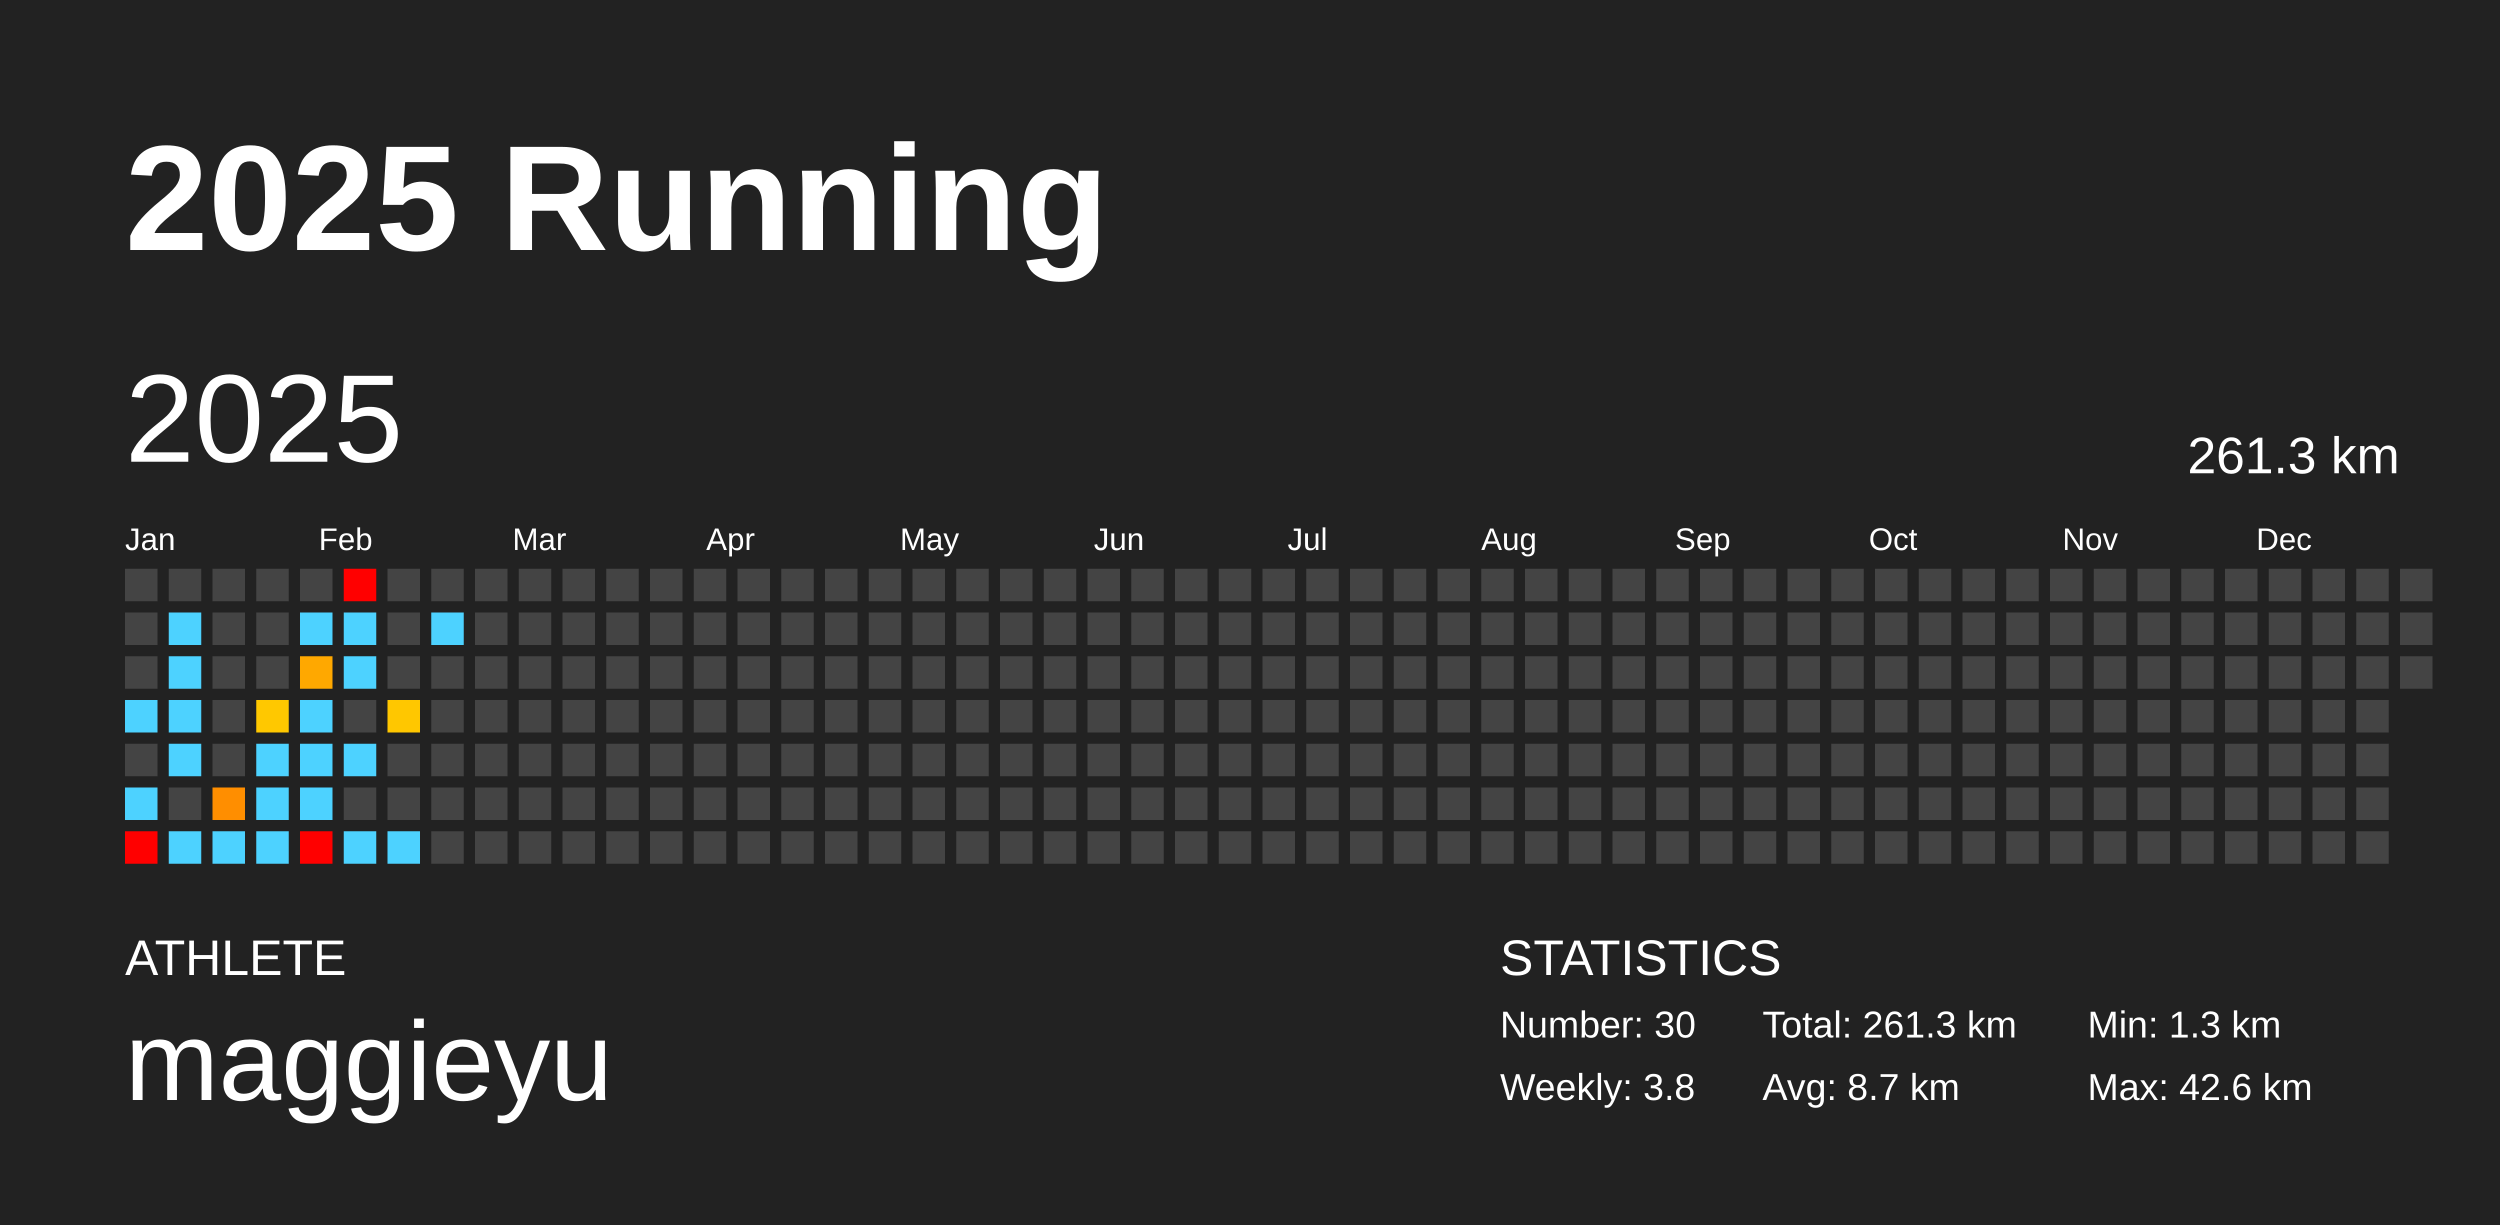
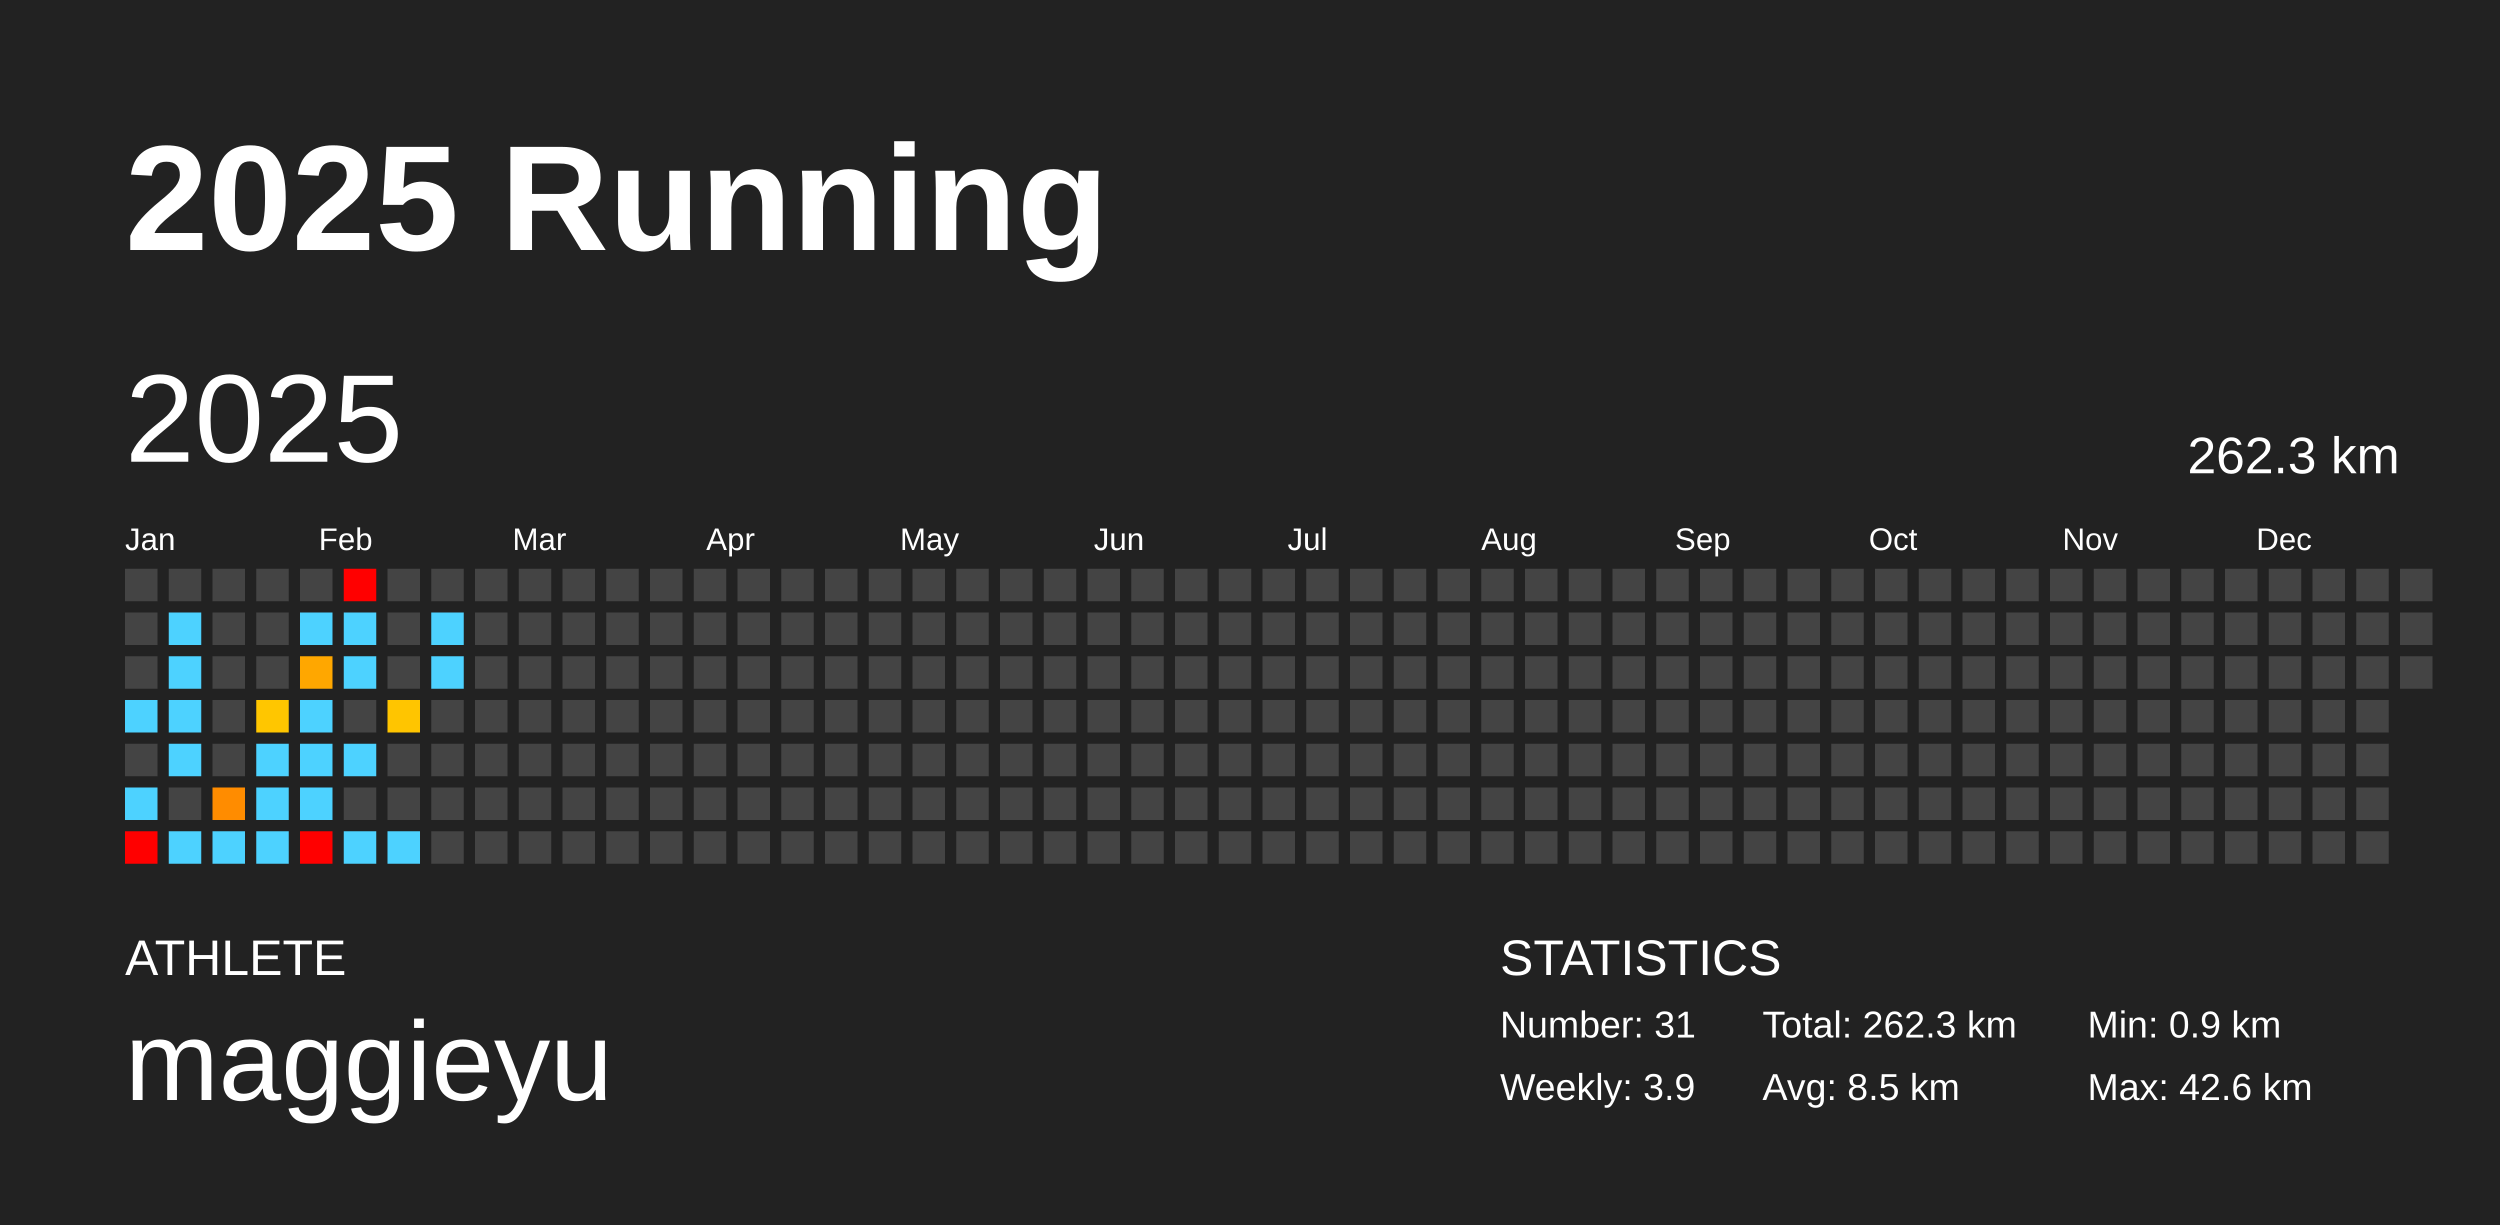
<svg xmlns="http://www.w3.org/2000/svg" baseProfile="full" height="98mm" version="1.1" viewBox="0,0,200,98" width="200mm">
  <defs />
  <rect fill="#222222" height="98" width="200" x="0" y="0" />
  <text fill="#FFFFFF" style="font-size:12px; font-family:Arial; font-weight:bold;" x="10" y="20">2025 Running</text>
  <text fill="#FFFFFF" style="font-size:4px; font-family:Arial" x="10" y="78">ATHLETE</text>
  <text fill="#FFFFFF" style="font-size:9px; font-family:Arial" x="10" y="88">maggieyu</text>
  <text fill="#FFFFFF" style="font-size:4px; font-family:Arial" x="120" y="78">STATISTICS</text>
-   <text fill="#FFFFFF" style="font-size:3px; font-family:Arial" x="120" y="83">Number: 30</text>
-   <text fill="#FFFFFF" style="font-size:3px; font-family:Arial" x="120" y="88">Weekly: 3.8</text>
-   <text fill="#FFFFFF" style="font-size:3px; font-family:Arial" x="141" y="83">Total: 261.3 km</text>
-   <text fill="#FFFFFF" style="font-size:3px; font-family:Arial" x="141" y="88">Avg: 8.7 km</text>
-   <text fill="#FFFFFF" style="font-size:3px; font-family:Arial" x="167" y="83">Min: 1.3 km</text>
+   <text fill="#FFFFFF" style="font-size:3px; font-family:Arial" x="120" y="83">Number: 31</text>
+   <text fill="#FFFFFF" style="font-size:3px; font-family:Arial" x="120" y="88">Weekly: 3.9</text>
+   <text fill="#FFFFFF" style="font-size:3px; font-family:Arial" x="141" y="83">Total: 262.3 km</text>
+   <text fill="#FFFFFF" style="font-size:3px; font-family:Arial" x="141" y="88">Avg: 8.5 km</text>
+   <text fill="#FFFFFF" style="font-size:3px; font-family:Arial" x="167" y="83">Min: 0.9 km</text>
  <text fill="#FFFFFF" style="font-size:3px; font-family:Arial" x="167" y="88">Max: 42.6 km</text>
  <text dominant-baseline="hanging" fill="#FFFFFF" style="font-size:10.0px; font-family:Arial;" x="10" y="30">2025</text>
-   <text dominant-baseline="hanging" fill="#FFFFFF" style="font-size:4.125px; font-family:Arial;" x="175" y="35">261.3 km</text>
+   <text dominant-baseline="hanging" fill="#FFFFFF" style="font-size:4.125px; font-family:Arial;" x="175" y="35">262.3 km</text>
  <text fill="#FFFFFF" style="font-size:2.5px; font-family:Arial" x="10.0" y="44">Jan</text>
  <text fill="#FFFFFF" style="font-size:2.5px; font-family:Arial" x="25.5" y="44">Feb</text>
  <text fill="#FFFFFF" style="font-size:2.5px; font-family:Arial" x="41.0" y="44">Mar</text>
  <text fill="#FFFFFF" style="font-size:2.5px; font-family:Arial" x="56.5" y="44">Apr</text>
  <text fill="#FFFFFF" style="font-size:2.5px; font-family:Arial" x="72.0" y="44">May</text>
  <text fill="#FFFFFF" style="font-size:2.5px; font-family:Arial" x="87.5" y="44">Jun</text>
  <text fill="#FFFFFF" style="font-size:2.5px; font-family:Arial" x="103.0" y="44">Jul</text>
  <text fill="#FFFFFF" style="font-size:2.5px; font-family:Arial" x="118.5" y="44">Aug</text>
  <text fill="#FFFFFF" style="font-size:2.5px; font-family:Arial" x="134.0" y="44">Sep</text>
  <text fill="#FFFFFF" style="font-size:2.5px; font-family:Arial" x="149.5" y="44">Oct</text>
  <text fill="#FFFFFF" style="font-size:2.5px; font-family:Arial" x="165.0" y="44">Nov</text>
  <text fill="#FFFFFF" style="font-size:2.5px; font-family:Arial" x="180.5" y="44">Dec</text>
  <rect fill="#444444" height="2.6" width="2.6" x="10.0" y="45.5" />
  <rect fill="#444444" height="2.6" width="2.6" x="10.0" y="49.0" />
  <rect fill="#444444" height="2.6" width="2.6" x="10.0" y="52.5" />
  <rect fill="#4dd2ff" height="2.6" width="2.6" x="10.0" y="56.0" />
  <rect fill="#444444" height="2.6" width="2.6" x="10.0" y="59.5" />
  <rect fill="#4dd2ff" height="2.6" width="2.6" x="10.0" y="63.0" />
  <rect fill="red" height="2.6" width="2.6" x="10.0" y="66.5" />
  <rect fill="#444444" height="2.6" width="2.6" x="13.5" y="45.5" />
  <rect fill="#4dd2ff" height="2.6" width="2.6" x="13.5" y="49.0" />
  <rect fill="#4dd2ff" height="2.6" width="2.6" x="13.5" y="52.5" />
  <rect fill="#4dd2ff" height="2.6" width="2.6" x="13.5" y="56.0" />
  <rect fill="#4dd2ff" height="2.6" width="2.6" x="13.5" y="59.5" />
  <rect fill="#444444" height="2.6" width="2.6" x="13.5" y="63.0" />
  <rect fill="#4dd2ff" height="2.6" width="2.6" x="13.5" y="66.5" />
  <rect fill="#444444" height="2.6" width="2.6" x="17.0" y="45.5" />
  <rect fill="#444444" height="2.6" width="2.6" x="17.0" y="49.0" />
  <rect fill="#444444" height="2.6" width="2.6" x="17.0" y="52.5" />
  <rect fill="#444444" height="2.6" width="2.6" x="17.0" y="56.0" />
  <rect fill="#444444" height="2.6" width="2.6" x="17.0" y="59.5" />
-   <rect fill="#ff8e00" height="2.6" width="2.6" x="17.0" y="63.0" />
+   <rect fill="#ff8c00" height="2.6" width="2.6" x="17.0" y="63.0" />
  <rect fill="#4dd2ff" height="2.6" width="2.6" x="17.0" y="66.5" />
  <rect fill="#444444" height="2.6" width="2.6" x="20.5" y="45.5" />
  <rect fill="#444444" height="2.6" width="2.6" x="20.5" y="49.0" />
  <rect fill="#444444" height="2.6" width="2.6" x="20.5" y="52.5" />
-   <rect fill="#ffc800" height="2.6" width="2.6" x="20.5" y="56.0" />
+   <rect fill="#ffc600" height="2.6" width="2.6" x="20.5" y="56.0" />
  <rect fill="#4dd2ff" height="2.6" width="2.6" x="20.5" y="59.5" />
  <rect fill="#4dd2ff" height="2.6" width="2.6" x="20.5" y="63.0" />
  <rect fill="#4dd2ff" height="2.6" width="2.6" x="20.5" y="66.5" />
  <rect fill="#444444" height="2.6" width="2.6" x="24.0" y="45.5" />
  <rect fill="#4dd2ff" height="2.6" width="2.6" x="24.0" y="49.0" />
-   <rect fill="#ffa800" height="2.6" width="2.6" x="24.0" y="52.5" />
+   <rect fill="#ffa700" height="2.6" width="2.6" x="24.0" y="52.5" />
  <rect fill="#4dd2ff" height="2.6" width="2.6" x="24.0" y="56.0" />
  <rect fill="#4dd2ff" height="2.6" width="2.6" x="24.0" y="59.5" />
  <rect fill="#4dd2ff" height="2.6" width="2.6" x="24.0" y="63.0" />
  <rect fill="red" height="2.6" width="2.6" x="24.0" y="66.5" />
  <rect fill="red" height="2.6" width="2.6" x="27.5" y="45.5" />
  <rect fill="#4dd2ff" height="2.6" width="2.6" x="27.5" y="49.0" />
  <rect fill="#4dd2ff" height="2.6" width="2.6" x="27.5" y="52.5" />
  <rect fill="#444444" height="2.6" width="2.6" x="27.5" y="56.0" />
  <rect fill="#4dd2ff" height="2.6" width="2.6" x="27.5" y="59.5" />
  <rect fill="#444444" height="2.6" width="2.6" x="27.5" y="63.0" />
  <rect fill="#4dd2ff" height="2.6" width="2.6" x="27.5" y="66.5" />
  <rect fill="#444444" height="2.6" width="2.6" x="31.0" y="45.5" />
  <rect fill="#444444" height="2.6" width="2.6" x="31.0" y="49.0" />
  <rect fill="#444444" height="2.6" width="2.6" x="31.0" y="52.5" />
-   <rect fill="#ffc700" height="2.6" width="2.6" x="31.0" y="56.0" />
+   <rect fill="#ffc500" height="2.6" width="2.6" x="31.0" y="56.0" />
  <rect fill="#444444" height="2.6" width="2.6" x="31.0" y="59.5" />
  <rect fill="#444444" height="2.6" width="2.6" x="31.0" y="63.0" />
  <rect fill="#4dd2ff" height="2.6" width="2.6" x="31.0" y="66.5" />
  <rect fill="#444444" height="2.6" width="2.6" x="34.5" y="45.5" />
  <rect fill="#4dd2ff" height="2.6" width="2.6" x="34.5" y="49.0" />
-   <rect fill="#444444" height="2.6" width="2.6" x="34.5" y="52.5" />
+   <rect fill="#4dd2ff" height="2.6" width="2.6" x="34.5" y="52.5" />
  <rect fill="#444444" height="2.6" width="2.6" x="34.5" y="56.0" />
  <rect fill="#444444" height="2.6" width="2.6" x="34.5" y="59.5" />
  <rect fill="#444444" height="2.6" width="2.6" x="34.5" y="63.0" />
  <rect fill="#444444" height="2.6" width="2.6" x="34.5" y="66.5" />
  <rect fill="#444444" height="2.6" width="2.6" x="38.0" y="45.5" />
  <rect fill="#444444" height="2.6" width="2.6" x="38.0" y="49.0" />
  <rect fill="#444444" height="2.6" width="2.6" x="38.0" y="52.5" />
  <rect fill="#444444" height="2.6" width="2.6" x="38.0" y="56.0" />
  <rect fill="#444444" height="2.6" width="2.6" x="38.0" y="59.5" />
  <rect fill="#444444" height="2.6" width="2.6" x="38.0" y="63.0" />
  <rect fill="#444444" height="2.6" width="2.6" x="38.0" y="66.5" />
  <rect fill="#444444" height="2.6" width="2.6" x="41.5" y="45.5" />
  <rect fill="#444444" height="2.6" width="2.6" x="41.5" y="49.0" />
  <rect fill="#444444" height="2.6" width="2.6" x="41.5" y="52.5" />
  <rect fill="#444444" height="2.6" width="2.6" x="41.5" y="56.0" />
  <rect fill="#444444" height="2.6" width="2.6" x="41.5" y="59.5" />
  <rect fill="#444444" height="2.6" width="2.6" x="41.5" y="63.0" />
  <rect fill="#444444" height="2.6" width="2.6" x="41.5" y="66.5" />
  <rect fill="#444444" height="2.6" width="2.6" x="45.0" y="45.5" />
  <rect fill="#444444" height="2.6" width="2.6" x="45.0" y="49.0" />
  <rect fill="#444444" height="2.6" width="2.6" x="45.0" y="52.5" />
  <rect fill="#444444" height="2.6" width="2.6" x="45.0" y="56.0" />
  <rect fill="#444444" height="2.6" width="2.6" x="45.0" y="59.5" />
  <rect fill="#444444" height="2.6" width="2.6" x="45.0" y="63.0" />
  <rect fill="#444444" height="2.6" width="2.6" x="45.0" y="66.5" />
  <rect fill="#444444" height="2.6" width="2.6" x="48.5" y="45.5" />
  <rect fill="#444444" height="2.6" width="2.6" x="48.5" y="49.0" />
  <rect fill="#444444" height="2.6" width="2.6" x="48.5" y="52.5" />
  <rect fill="#444444" height="2.6" width="2.6" x="48.5" y="56.0" />
  <rect fill="#444444" height="2.6" width="2.6" x="48.5" y="59.5" />
  <rect fill="#444444" height="2.6" width="2.6" x="48.5" y="63.0" />
  <rect fill="#444444" height="2.6" width="2.6" x="48.5" y="66.5" />
  <rect fill="#444444" height="2.6" width="2.6" x="52.0" y="45.5" />
  <rect fill="#444444" height="2.6" width="2.6" x="52.0" y="49.0" />
  <rect fill="#444444" height="2.6" width="2.6" x="52.0" y="52.5" />
  <rect fill="#444444" height="2.6" width="2.6" x="52.0" y="56.0" />
  <rect fill="#444444" height="2.6" width="2.6" x="52.0" y="59.5" />
  <rect fill="#444444" height="2.6" width="2.6" x="52.0" y="63.0" />
  <rect fill="#444444" height="2.6" width="2.6" x="52.0" y="66.5" />
  <rect fill="#444444" height="2.6" width="2.6" x="55.5" y="45.5" />
  <rect fill="#444444" height="2.6" width="2.6" x="55.5" y="49.0" />
  <rect fill="#444444" height="2.6" width="2.6" x="55.5" y="52.5" />
  <rect fill="#444444" height="2.6" width="2.6" x="55.5" y="56.0" />
  <rect fill="#444444" height="2.6" width="2.6" x="55.5" y="59.5" />
  <rect fill="#444444" height="2.6" width="2.6" x="55.5" y="63.0" />
  <rect fill="#444444" height="2.6" width="2.6" x="55.5" y="66.5" />
  <rect fill="#444444" height="2.6" width="2.6" x="59.0" y="45.5" />
  <rect fill="#444444" height="2.6" width="2.6" x="59.0" y="49.0" />
  <rect fill="#444444" height="2.6" width="2.6" x="59.0" y="52.5" />
  <rect fill="#444444" height="2.6" width="2.6" x="59.0" y="56.0" />
  <rect fill="#444444" height="2.6" width="2.6" x="59.0" y="59.5" />
  <rect fill="#444444" height="2.6" width="2.6" x="59.0" y="63.0" />
  <rect fill="#444444" height="2.6" width="2.6" x="59.0" y="66.5" />
  <rect fill="#444444" height="2.6" width="2.6" x="62.5" y="45.5" />
  <rect fill="#444444" height="2.6" width="2.6" x="62.5" y="49.0" />
  <rect fill="#444444" height="2.6" width="2.6" x="62.5" y="52.5" />
  <rect fill="#444444" height="2.6" width="2.6" x="62.5" y="56.0" />
  <rect fill="#444444" height="2.6" width="2.6" x="62.5" y="59.5" />
  <rect fill="#444444" height="2.6" width="2.6" x="62.5" y="63.0" />
  <rect fill="#444444" height="2.6" width="2.6" x="62.5" y="66.5" />
  <rect fill="#444444" height="2.6" width="2.6" x="66.0" y="45.5" />
  <rect fill="#444444" height="2.6" width="2.6" x="66.0" y="49.0" />
  <rect fill="#444444" height="2.6" width="2.6" x="66.0" y="52.5" />
  <rect fill="#444444" height="2.6" width="2.6" x="66.0" y="56.0" />
  <rect fill="#444444" height="2.6" width="2.6" x="66.0" y="59.5" />
  <rect fill="#444444" height="2.6" width="2.6" x="66.0" y="63.0" />
  <rect fill="#444444" height="2.6" width="2.6" x="66.0" y="66.5" />
  <rect fill="#444444" height="2.6" width="2.6" x="69.5" y="45.5" />
  <rect fill="#444444" height="2.6" width="2.6" x="69.5" y="49.0" />
  <rect fill="#444444" height="2.6" width="2.6" x="69.5" y="52.5" />
  <rect fill="#444444" height="2.6" width="2.6" x="69.5" y="56.0" />
  <rect fill="#444444" height="2.6" width="2.6" x="69.5" y="59.5" />
  <rect fill="#444444" height="2.6" width="2.6" x="69.5" y="63.0" />
  <rect fill="#444444" height="2.6" width="2.6" x="69.5" y="66.5" />
  <rect fill="#444444" height="2.6" width="2.6" x="73.0" y="45.5" />
  <rect fill="#444444" height="2.6" width="2.6" x="73.0" y="49.0" />
  <rect fill="#444444" height="2.6" width="2.6" x="73.0" y="52.5" />
  <rect fill="#444444" height="2.6" width="2.6" x="73.0" y="56.0" />
  <rect fill="#444444" height="2.6" width="2.6" x="73.0" y="59.5" />
  <rect fill="#444444" height="2.6" width="2.6" x="73.0" y="63.0" />
  <rect fill="#444444" height="2.6" width="2.6" x="73.0" y="66.5" />
  <rect fill="#444444" height="2.6" width="2.6" x="76.5" y="45.5" />
  <rect fill="#444444" height="2.6" width="2.6" x="76.5" y="49.0" />
  <rect fill="#444444" height="2.6" width="2.6" x="76.5" y="52.5" />
  <rect fill="#444444" height="2.6" width="2.6" x="76.5" y="56.0" />
  <rect fill="#444444" height="2.6" width="2.6" x="76.5" y="59.5" />
  <rect fill="#444444" height="2.6" width="2.6" x="76.5" y="63.0" />
  <rect fill="#444444" height="2.6" width="2.6" x="76.5" y="66.5" />
  <rect fill="#444444" height="2.6" width="2.6" x="80.0" y="45.5" />
  <rect fill="#444444" height="2.6" width="2.6" x="80.0" y="49.0" />
  <rect fill="#444444" height="2.6" width="2.6" x="80.0" y="52.5" />
  <rect fill="#444444" height="2.6" width="2.6" x="80.0" y="56.0" />
  <rect fill="#444444" height="2.6" width="2.6" x="80.0" y="59.5" />
  <rect fill="#444444" height="2.6" width="2.6" x="80.0" y="63.0" />
  <rect fill="#444444" height="2.6" width="2.6" x="80.0" y="66.5" />
  <rect fill="#444444" height="2.6" width="2.6" x="83.5" y="45.5" />
  <rect fill="#444444" height="2.6" width="2.6" x="83.5" y="49.0" />
  <rect fill="#444444" height="2.6" width="2.6" x="83.5" y="52.5" />
  <rect fill="#444444" height="2.6" width="2.6" x="83.5" y="56.0" />
  <rect fill="#444444" height="2.6" width="2.6" x="83.5" y="59.5" />
  <rect fill="#444444" height="2.6" width="2.6" x="83.5" y="63.0" />
  <rect fill="#444444" height="2.6" width="2.6" x="83.5" y="66.5" />
  <rect fill="#444444" height="2.6" width="2.6" x="87.0" y="45.5" />
  <rect fill="#444444" height="2.6" width="2.6" x="87.0" y="49.0" />
  <rect fill="#444444" height="2.6" width="2.6" x="87.0" y="52.5" />
  <rect fill="#444444" height="2.6" width="2.6" x="87.0" y="56.0" />
  <rect fill="#444444" height="2.6" width="2.6" x="87.0" y="59.5" />
  <rect fill="#444444" height="2.6" width="2.6" x="87.0" y="63.0" />
  <rect fill="#444444" height="2.6" width="2.6" x="87.0" y="66.5" />
  <rect fill="#444444" height="2.6" width="2.6" x="90.5" y="45.5" />
  <rect fill="#444444" height="2.6" width="2.6" x="90.5" y="49.0" />
  <rect fill="#444444" height="2.6" width="2.6" x="90.5" y="52.5" />
  <rect fill="#444444" height="2.6" width="2.6" x="90.5" y="56.0" />
  <rect fill="#444444" height="2.6" width="2.6" x="90.5" y="59.5" />
  <rect fill="#444444" height="2.6" width="2.6" x="90.5" y="63.0" />
  <rect fill="#444444" height="2.6" width="2.6" x="90.5" y="66.5" />
  <rect fill="#444444" height="2.6" width="2.6" x="94.0" y="45.5" />
  <rect fill="#444444" height="2.6" width="2.6" x="94.0" y="49.0" />
  <rect fill="#444444" height="2.6" width="2.6" x="94.0" y="52.5" />
  <rect fill="#444444" height="2.6" width="2.6" x="94.0" y="56.0" />
  <rect fill="#444444" height="2.6" width="2.6" x="94.0" y="59.5" />
  <rect fill="#444444" height="2.6" width="2.6" x="94.0" y="63.0" />
  <rect fill="#444444" height="2.6" width="2.6" x="94.0" y="66.5" />
  <rect fill="#444444" height="2.6" width="2.6" x="97.5" y="45.5" />
  <rect fill="#444444" height="2.6" width="2.6" x="97.5" y="49.0" />
  <rect fill="#444444" height="2.6" width="2.6" x="97.5" y="52.5" />
  <rect fill="#444444" height="2.6" width="2.6" x="97.5" y="56.0" />
  <rect fill="#444444" height="2.6" width="2.6" x="97.5" y="59.5" />
  <rect fill="#444444" height="2.6" width="2.6" x="97.5" y="63.0" />
  <rect fill="#444444" height="2.6" width="2.6" x="97.5" y="66.5" />
  <rect fill="#444444" height="2.6" width="2.6" x="101.0" y="45.5" />
  <rect fill="#444444" height="2.6" width="2.6" x="101.0" y="49.0" />
  <rect fill="#444444" height="2.6" width="2.6" x="101.0" y="52.5" />
  <rect fill="#444444" height="2.6" width="2.6" x="101.0" y="56.0" />
  <rect fill="#444444" height="2.6" width="2.6" x="101.0" y="59.5" />
  <rect fill="#444444" height="2.6" width="2.6" x="101.0" y="63.0" />
  <rect fill="#444444" height="2.6" width="2.6" x="101.0" y="66.5" />
  <rect fill="#444444" height="2.6" width="2.6" x="104.5" y="45.5" />
  <rect fill="#444444" height="2.6" width="2.6" x="104.5" y="49.0" />
  <rect fill="#444444" height="2.6" width="2.6" x="104.5" y="52.5" />
  <rect fill="#444444" height="2.6" width="2.6" x="104.5" y="56.0" />
  <rect fill="#444444" height="2.6" width="2.6" x="104.5" y="59.5" />
  <rect fill="#444444" height="2.6" width="2.6" x="104.5" y="63.0" />
  <rect fill="#444444" height="2.6" width="2.6" x="104.5" y="66.5" />
  <rect fill="#444444" height="2.6" width="2.6" x="108.0" y="45.5" />
  <rect fill="#444444" height="2.6" width="2.6" x="108.0" y="49.0" />
  <rect fill="#444444" height="2.6" width="2.6" x="108.0" y="52.5" />
  <rect fill="#444444" height="2.6" width="2.6" x="108.0" y="56.0" />
  <rect fill="#444444" height="2.6" width="2.6" x="108.0" y="59.5" />
  <rect fill="#444444" height="2.6" width="2.6" x="108.0" y="63.0" />
  <rect fill="#444444" height="2.6" width="2.6" x="108.0" y="66.5" />
  <rect fill="#444444" height="2.6" width="2.6" x="111.5" y="45.5" />
  <rect fill="#444444" height="2.6" width="2.6" x="111.5" y="49.0" />
  <rect fill="#444444" height="2.6" width="2.6" x="111.5" y="52.5" />
  <rect fill="#444444" height="2.6" width="2.6" x="111.5" y="56.0" />
  <rect fill="#444444" height="2.6" width="2.6" x="111.5" y="59.5" />
  <rect fill="#444444" height="2.6" width="2.6" x="111.5" y="63.0" />
  <rect fill="#444444" height="2.6" width="2.6" x="111.5" y="66.5" />
  <rect fill="#444444" height="2.6" width="2.6" x="115.0" y="45.5" />
  <rect fill="#444444" height="2.6" width="2.6" x="115.0" y="49.0" />
  <rect fill="#444444" height="2.6" width="2.6" x="115.0" y="52.5" />
  <rect fill="#444444" height="2.6" width="2.6" x="115.0" y="56.0" />
  <rect fill="#444444" height="2.6" width="2.6" x="115.0" y="59.5" />
  <rect fill="#444444" height="2.6" width="2.6" x="115.0" y="63.0" />
  <rect fill="#444444" height="2.6" width="2.6" x="115.0" y="66.5" />
  <rect fill="#444444" height="2.6" width="2.6" x="118.5" y="45.5" />
  <rect fill="#444444" height="2.6" width="2.6" x="118.5" y="49.0" />
  <rect fill="#444444" height="2.6" width="2.6" x="118.5" y="52.5" />
  <rect fill="#444444" height="2.6" width="2.6" x="118.5" y="56.0" />
  <rect fill="#444444" height="2.6" width="2.6" x="118.5" y="59.5" />
  <rect fill="#444444" height="2.6" width="2.6" x="118.5" y="63.0" />
  <rect fill="#444444" height="2.6" width="2.6" x="118.5" y="66.5" />
  <rect fill="#444444" height="2.6" width="2.6" x="122.0" y="45.5" />
  <rect fill="#444444" height="2.6" width="2.6" x="122.0" y="49.0" />
  <rect fill="#444444" height="2.6" width="2.6" x="122.0" y="52.5" />
  <rect fill="#444444" height="2.6" width="2.6" x="122.0" y="56.0" />
  <rect fill="#444444" height="2.6" width="2.6" x="122.0" y="59.5" />
  <rect fill="#444444" height="2.6" width="2.6" x="122.0" y="63.0" />
  <rect fill="#444444" height="2.6" width="2.6" x="122.0" y="66.5" />
  <rect fill="#444444" height="2.6" width="2.6" x="125.5" y="45.5" />
  <rect fill="#444444" height="2.6" width="2.6" x="125.5" y="49.0" />
  <rect fill="#444444" height="2.6" width="2.6" x="125.5" y="52.5" />
  <rect fill="#444444" height="2.6" width="2.6" x="125.5" y="56.0" />
  <rect fill="#444444" height="2.6" width="2.6" x="125.5" y="59.5" />
  <rect fill="#444444" height="2.6" width="2.6" x="125.5" y="63.0" />
  <rect fill="#444444" height="2.6" width="2.6" x="125.5" y="66.5" />
  <rect fill="#444444" height="2.6" width="2.6" x="129.0" y="45.5" />
  <rect fill="#444444" height="2.6" width="2.6" x="129.0" y="49.0" />
  <rect fill="#444444" height="2.6" width="2.6" x="129.0" y="52.5" />
  <rect fill="#444444" height="2.6" width="2.6" x="129.0" y="56.0" />
  <rect fill="#444444" height="2.6" width="2.6" x="129.0" y="59.5" />
  <rect fill="#444444" height="2.6" width="2.6" x="129.0" y="63.0" />
  <rect fill="#444444" height="2.6" width="2.6" x="129.0" y="66.5" />
  <rect fill="#444444" height="2.6" width="2.6" x="132.5" y="45.5" />
  <rect fill="#444444" height="2.6" width="2.6" x="132.5" y="49.0" />
  <rect fill="#444444" height="2.6" width="2.6" x="132.5" y="52.5" />
  <rect fill="#444444" height="2.6" width="2.6" x="132.5" y="56.0" />
  <rect fill="#444444" height="2.6" width="2.6" x="132.5" y="59.5" />
  <rect fill="#444444" height="2.6" width="2.6" x="132.5" y="63.0" />
  <rect fill="#444444" height="2.6" width="2.6" x="132.5" y="66.5" />
  <rect fill="#444444" height="2.6" width="2.6" x="136.0" y="45.5" />
  <rect fill="#444444" height="2.6" width="2.6" x="136.0" y="49.0" />
  <rect fill="#444444" height="2.6" width="2.6" x="136.0" y="52.5" />
  <rect fill="#444444" height="2.6" width="2.6" x="136.0" y="56.0" />
  <rect fill="#444444" height="2.6" width="2.6" x="136.0" y="59.5" />
  <rect fill="#444444" height="2.6" width="2.6" x="136.0" y="63.0" />
  <rect fill="#444444" height="2.6" width="2.6" x="136.0" y="66.5" />
  <rect fill="#444444" height="2.6" width="2.6" x="139.5" y="45.5" />
  <rect fill="#444444" height="2.6" width="2.6" x="139.5" y="49.0" />
  <rect fill="#444444" height="2.6" width="2.6" x="139.5" y="52.5" />
  <rect fill="#444444" height="2.6" width="2.6" x="139.5" y="56.0" />
  <rect fill="#444444" height="2.6" width="2.6" x="139.5" y="59.5" />
  <rect fill="#444444" height="2.6" width="2.6" x="139.5" y="63.0" />
  <rect fill="#444444" height="2.6" width="2.6" x="139.5" y="66.5" />
  <rect fill="#444444" height="2.6" width="2.6" x="143.0" y="45.5" />
  <rect fill="#444444" height="2.6" width="2.6" x="143.0" y="49.0" />
  <rect fill="#444444" height="2.6" width="2.6" x="143.0" y="52.5" />
  <rect fill="#444444" height="2.6" width="2.6" x="143.0" y="56.0" />
  <rect fill="#444444" height="2.6" width="2.6" x="143.0" y="59.5" />
  <rect fill="#444444" height="2.6" width="2.6" x="143.0" y="63.0" />
  <rect fill="#444444" height="2.6" width="2.6" x="143.0" y="66.5" />
  <rect fill="#444444" height="2.6" width="2.6" x="146.5" y="45.5" />
  <rect fill="#444444" height="2.6" width="2.6" x="146.5" y="49.0" />
  <rect fill="#444444" height="2.6" width="2.6" x="146.5" y="52.5" />
  <rect fill="#444444" height="2.6" width="2.6" x="146.5" y="56.0" />
  <rect fill="#444444" height="2.6" width="2.6" x="146.5" y="59.5" />
  <rect fill="#444444" height="2.6" width="2.6" x="146.5" y="63.0" />
  <rect fill="#444444" height="2.6" width="2.6" x="146.5" y="66.5" />
  <rect fill="#444444" height="2.6" width="2.6" x="150.0" y="45.5" />
  <rect fill="#444444" height="2.6" width="2.6" x="150.0" y="49.0" />
  <rect fill="#444444" height="2.6" width="2.6" x="150.0" y="52.5" />
  <rect fill="#444444" height="2.6" width="2.6" x="150.0" y="56.0" />
  <rect fill="#444444" height="2.6" width="2.6" x="150.0" y="59.5" />
  <rect fill="#444444" height="2.6" width="2.6" x="150.0" y="63.0" />
  <rect fill="#444444" height="2.6" width="2.6" x="150.0" y="66.5" />
  <rect fill="#444444" height="2.6" width="2.6" x="153.5" y="45.5" />
  <rect fill="#444444" height="2.6" width="2.6" x="153.5" y="49.0" />
  <rect fill="#444444" height="2.6" width="2.6" x="153.5" y="52.5" />
  <rect fill="#444444" height="2.6" width="2.6" x="153.5" y="56.0" />
  <rect fill="#444444" height="2.6" width="2.6" x="153.5" y="59.5" />
  <rect fill="#444444" height="2.6" width="2.6" x="153.5" y="63.0" />
  <rect fill="#444444" height="2.6" width="2.6" x="153.5" y="66.5" />
  <rect fill="#444444" height="2.6" width="2.6" x="157.0" y="45.5" />
  <rect fill="#444444" height="2.6" width="2.6" x="157.0" y="49.0" />
  <rect fill="#444444" height="2.6" width="2.6" x="157.0" y="52.5" />
  <rect fill="#444444" height="2.6" width="2.6" x="157.0" y="56.0" />
  <rect fill="#444444" height="2.6" width="2.6" x="157.0" y="59.5" />
  <rect fill="#444444" height="2.6" width="2.6" x="157.0" y="63.0" />
  <rect fill="#444444" height="2.6" width="2.6" x="157.0" y="66.5" />
  <rect fill="#444444" height="2.6" width="2.6" x="160.5" y="45.5" />
  <rect fill="#444444" height="2.6" width="2.6" x="160.5" y="49.0" />
  <rect fill="#444444" height="2.6" width="2.6" x="160.5" y="52.5" />
  <rect fill="#444444" height="2.6" width="2.6" x="160.5" y="56.0" />
  <rect fill="#444444" height="2.6" width="2.6" x="160.5" y="59.5" />
  <rect fill="#444444" height="2.6" width="2.6" x="160.5" y="63.0" />
  <rect fill="#444444" height="2.6" width="2.6" x="160.5" y="66.5" />
  <rect fill="#444444" height="2.6" width="2.6" x="164.0" y="45.5" />
  <rect fill="#444444" height="2.6" width="2.6" x="164.0" y="49.0" />
  <rect fill="#444444" height="2.6" width="2.6" x="164.0" y="52.5" />
  <rect fill="#444444" height="2.6" width="2.6" x="164.0" y="56.0" />
  <rect fill="#444444" height="2.6" width="2.6" x="164.0" y="59.5" />
  <rect fill="#444444" height="2.6" width="2.6" x="164.0" y="63.0" />
  <rect fill="#444444" height="2.6" width="2.6" x="164.0" y="66.5" />
  <rect fill="#444444" height="2.6" width="2.6" x="167.5" y="45.5" />
  <rect fill="#444444" height="2.6" width="2.6" x="167.5" y="49.0" />
  <rect fill="#444444" height="2.6" width="2.6" x="167.5" y="52.5" />
  <rect fill="#444444" height="2.6" width="2.6" x="167.5" y="56.0" />
  <rect fill="#444444" height="2.6" width="2.6" x="167.5" y="59.5" />
  <rect fill="#444444" height="2.6" width="2.6" x="167.5" y="63.0" />
  <rect fill="#444444" height="2.6" width="2.6" x="167.5" y="66.5" />
  <rect fill="#444444" height="2.6" width="2.6" x="171.0" y="45.5" />
  <rect fill="#444444" height="2.6" width="2.6" x="171.0" y="49.0" />
  <rect fill="#444444" height="2.6" width="2.6" x="171.0" y="52.5" />
  <rect fill="#444444" height="2.6" width="2.6" x="171.0" y="56.0" />
  <rect fill="#444444" height="2.6" width="2.6" x="171.0" y="59.5" />
  <rect fill="#444444" height="2.6" width="2.6" x="171.0" y="63.0" />
  <rect fill="#444444" height="2.6" width="2.6" x="171.0" y="66.5" />
  <rect fill="#444444" height="2.6" width="2.6" x="174.5" y="45.5" />
  <rect fill="#444444" height="2.6" width="2.6" x="174.5" y="49.0" />
  <rect fill="#444444" height="2.6" width="2.6" x="174.5" y="52.5" />
  <rect fill="#444444" height="2.6" width="2.6" x="174.5" y="56.0" />
  <rect fill="#444444" height="2.6" width="2.6" x="174.5" y="59.5" />
  <rect fill="#444444" height="2.6" width="2.6" x="174.5" y="63.0" />
  <rect fill="#444444" height="2.6" width="2.6" x="174.5" y="66.5" />
  <rect fill="#444444" height="2.6" width="2.6" x="178.0" y="45.5" />
  <rect fill="#444444" height="2.6" width="2.6" x="178.0" y="49.0" />
  <rect fill="#444444" height="2.6" width="2.6" x="178.0" y="52.5" />
  <rect fill="#444444" height="2.6" width="2.6" x="178.0" y="56.0" />
  <rect fill="#444444" height="2.6" width="2.6" x="178.0" y="59.5" />
  <rect fill="#444444" height="2.6" width="2.6" x="178.0" y="63.0" />
  <rect fill="#444444" height="2.6" width="2.6" x="178.0" y="66.5" />
  <rect fill="#444444" height="2.6" width="2.6" x="181.5" y="45.5" />
  <rect fill="#444444" height="2.6" width="2.6" x="181.5" y="49.0" />
  <rect fill="#444444" height="2.6" width="2.6" x="181.5" y="52.5" />
  <rect fill="#444444" height="2.6" width="2.6" x="181.5" y="56.0" />
  <rect fill="#444444" height="2.6" width="2.6" x="181.5" y="59.5" />
  <rect fill="#444444" height="2.6" width="2.6" x="181.5" y="63.0" />
  <rect fill="#444444" height="2.6" width="2.6" x="181.5" y="66.5" />
  <rect fill="#444444" height="2.6" width="2.6" x="185.0" y="45.5" />
  <rect fill="#444444" height="2.6" width="2.6" x="185.0" y="49.0" />
  <rect fill="#444444" height="2.6" width="2.6" x="185.0" y="52.5" />
  <rect fill="#444444" height="2.6" width="2.6" x="185.0" y="56.0" />
  <rect fill="#444444" height="2.6" width="2.6" x="185.0" y="59.5" />
  <rect fill="#444444" height="2.6" width="2.6" x="185.0" y="63.0" />
  <rect fill="#444444" height="2.6" width="2.6" x="185.0" y="66.5" />
  <rect fill="#444444" height="2.6" width="2.6" x="188.5" y="45.5" />
  <rect fill="#444444" height="2.6" width="2.6" x="188.5" y="49.0" />
  <rect fill="#444444" height="2.6" width="2.6" x="188.5" y="52.5" />
  <rect fill="#444444" height="2.6" width="2.6" x="188.5" y="56.0" />
  <rect fill="#444444" height="2.6" width="2.6" x="188.5" y="59.5" />
  <rect fill="#444444" height="2.6" width="2.6" x="188.5" y="63.0" />
  <rect fill="#444444" height="2.6" width="2.6" x="188.5" y="66.5" />
  <rect fill="#444444" height="2.6" width="2.6" x="192.0" y="45.5" />
  <rect fill="#444444" height="2.6" width="2.6" x="192.0" y="49.0" />
  <rect fill="#444444" height="2.6" width="2.6" x="192.0" y="52.5" />
</svg>
